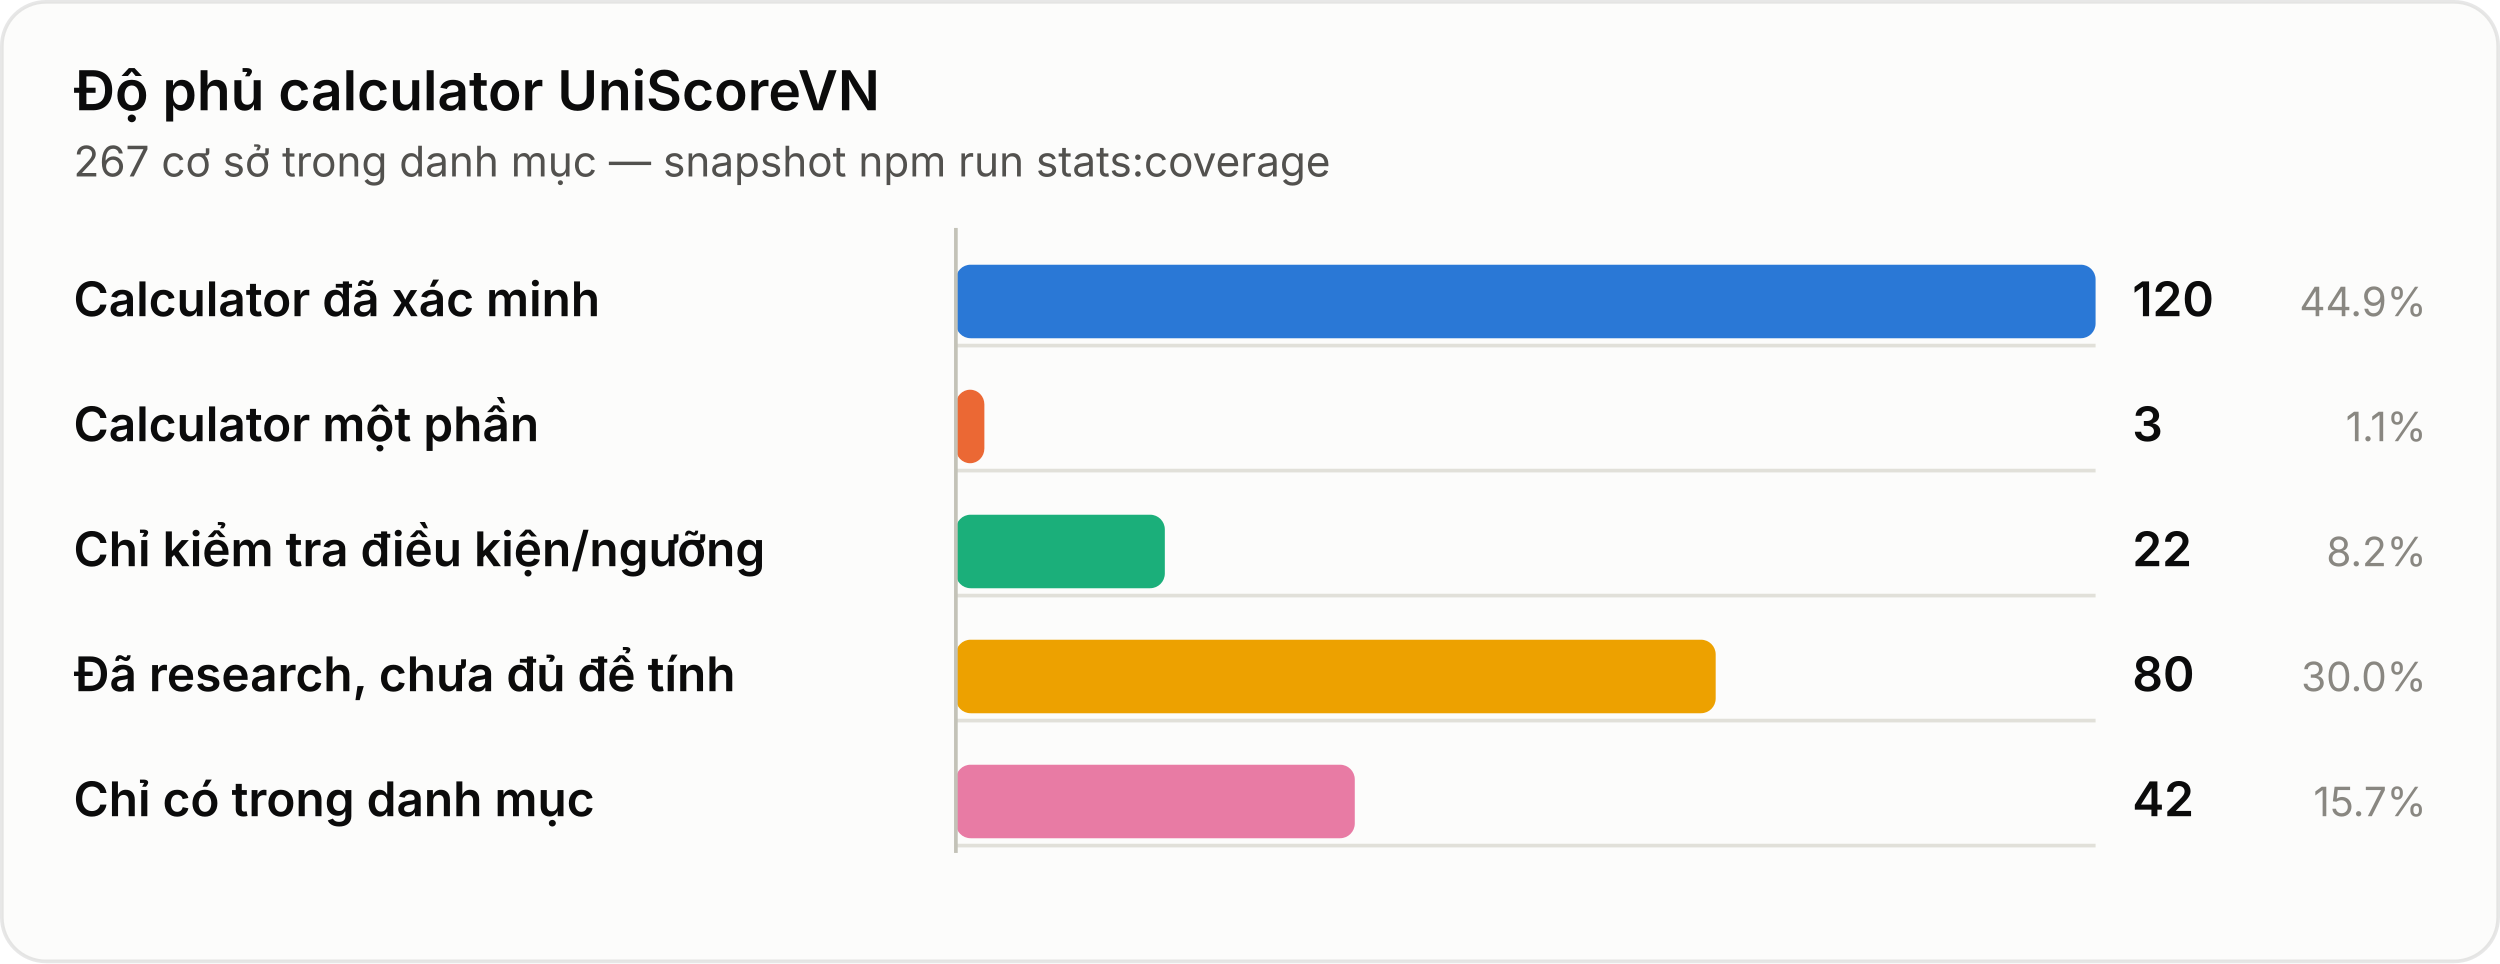
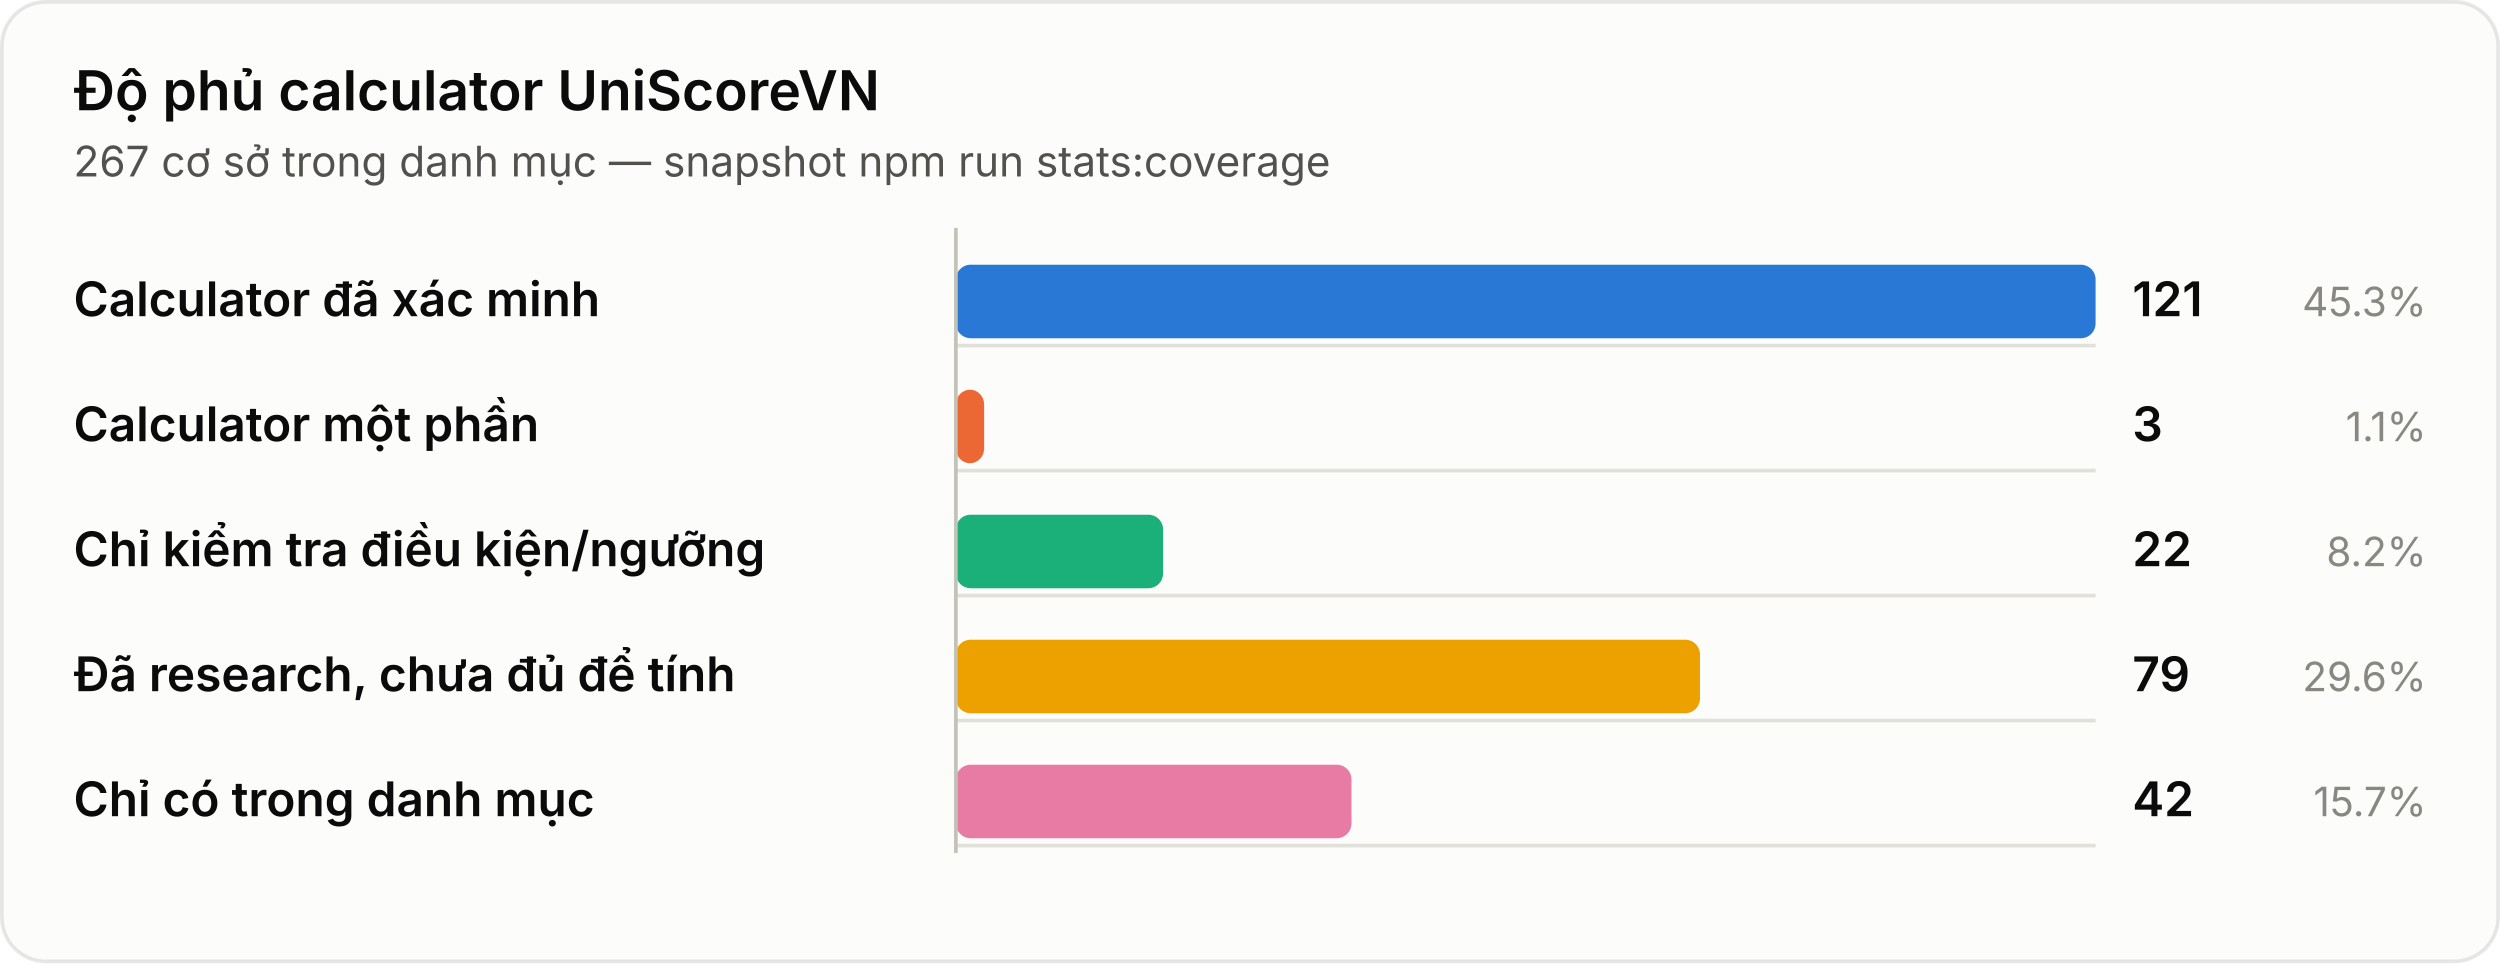
<svg xmlns="http://www.w3.org/2000/svg" width="680" height="262" viewBox="0 0 680 262" font-family="system-ui, -apple-system, Segoe UI, sans-serif">
  <rect x="0.5" y="0.5" width="679" height="261" rx="12" fill="#fcfcfb" stroke="rgba(11,11,11,0.10)" />
  <text x="20" y="30" font-size="15" font-weight="600" fill="#0b0b0b">Độ phủ calculator UniScoreVN</text>
  <text x="20" y="48" font-size="11.5" fill="#52514e">267 cơ sở trong danh mục — snapshot npm run stats:coverage</text>
  <g transform="translate(20, 10)">
    <text x="0" y="76" font-size="13" font-weight="600" fill="#0b0b0b">Calculator đã xác minh</text>
    <line x1="240" y1="84" x2="550" y2="84" stroke="#e1e0d9" stroke-width="1" />
    <rect x="240" y="62" width="310" height="20" rx="4" fill="#2a78d6" />
-     <text x="560" y="76" font-size="13" font-weight="600" fill="#0b0b0b" text-anchor="start">120</text>
-     <text x="640" y="76" font-size="11" fill="#898781" text-anchor="end">44.9%</text>
+     <text x="560" y="76" font-size="13" font-weight="600" fill="#0b0b0b" text-anchor="start">121</text>
+     <text x="640" y="76" font-size="11" fill="#898781" text-anchor="end">45.3%</text>
    <text x="0" y="110" font-size="13" font-weight="600" fill="#0b0b0b">Calculator một phần</text>
    <line x1="240" y1="118" x2="550" y2="118" stroke="#e1e0d9" stroke-width="1" />
-     <rect x="240" y="96" width="7.75" height="20" rx="4" fill="#eb6834" />
+     <rect x="240" y="96" width="7.686" height="20" rx="4" fill="#eb6834" />
    <text x="560" y="110" font-size="13" font-weight="600" fill="#0b0b0b" text-anchor="start">3</text>
    <text x="640" y="110" font-size="11" fill="#898781" text-anchor="end">1.1%</text>
    <text x="0" y="144" font-size="13" font-weight="600" fill="#0b0b0b">Chỉ kiểm tra điều kiện/ngưỡng</text>
    <line x1="240" y1="152" x2="550" y2="152" stroke="#e1e0d9" stroke-width="1" />
-     <rect x="240" y="130" width="56.833" height="20" rx="4" fill="#1baf7a" />
+     <rect x="240" y="130" width="56.364" height="20" rx="4" fill="#1baf7a" />
    <text x="560" y="144" font-size="13" font-weight="600" fill="#0b0b0b" text-anchor="start">22</text>
    <text x="640" y="144" font-size="11" fill="#898781" text-anchor="end">8.2%</text>
    <text x="0" y="178" font-size="13" font-weight="600" fill="#0b0b0b">Đã research, chưa đủ để tính</text>
    <line x1="240" y1="186" x2="550" y2="186" stroke="#e1e0d9" stroke-width="1" />
-     <rect x="240" y="164" width="206.667" height="20" rx="4" fill="#eda100" />
-     <text x="560" y="178" font-size="13" font-weight="600" fill="#0b0b0b" text-anchor="start">80</text>
-     <text x="640" y="178" font-size="11" fill="#898781" text-anchor="end">30.0%</text>
+     <rect x="240" y="164" width="202.397" height="20" rx="4" fill="#eda100" />
+     <text x="560" y="178" font-size="13" font-weight="600" fill="#0b0b0b" text-anchor="start">79</text>
+     <text x="640" y="178" font-size="11" fill="#898781" text-anchor="end">29.6%</text>
    <text x="0" y="212" font-size="13" font-weight="600" fill="#0b0b0b">Chỉ có trong danh mục</text>
    <line x1="240" y1="220" x2="550" y2="220" stroke="#e1e0d9" stroke-width="1" />
-     <rect x="240" y="198" width="108.5" height="20" rx="4" fill="#e87ba4" />
+     <rect x="240" y="198" width="107.603" height="20" rx="4" fill="#e87ba4" />
    <text x="560" y="212" font-size="13" font-weight="600" fill="#0b0b0b" text-anchor="start">42</text>
    <text x="640" y="212" font-size="11" fill="#898781" text-anchor="end">15.7%</text>
    <line x1="240" y1="52" x2="240" y2="222" stroke="#c3c2b7" stroke-width="1" />
  </g>
</svg>
